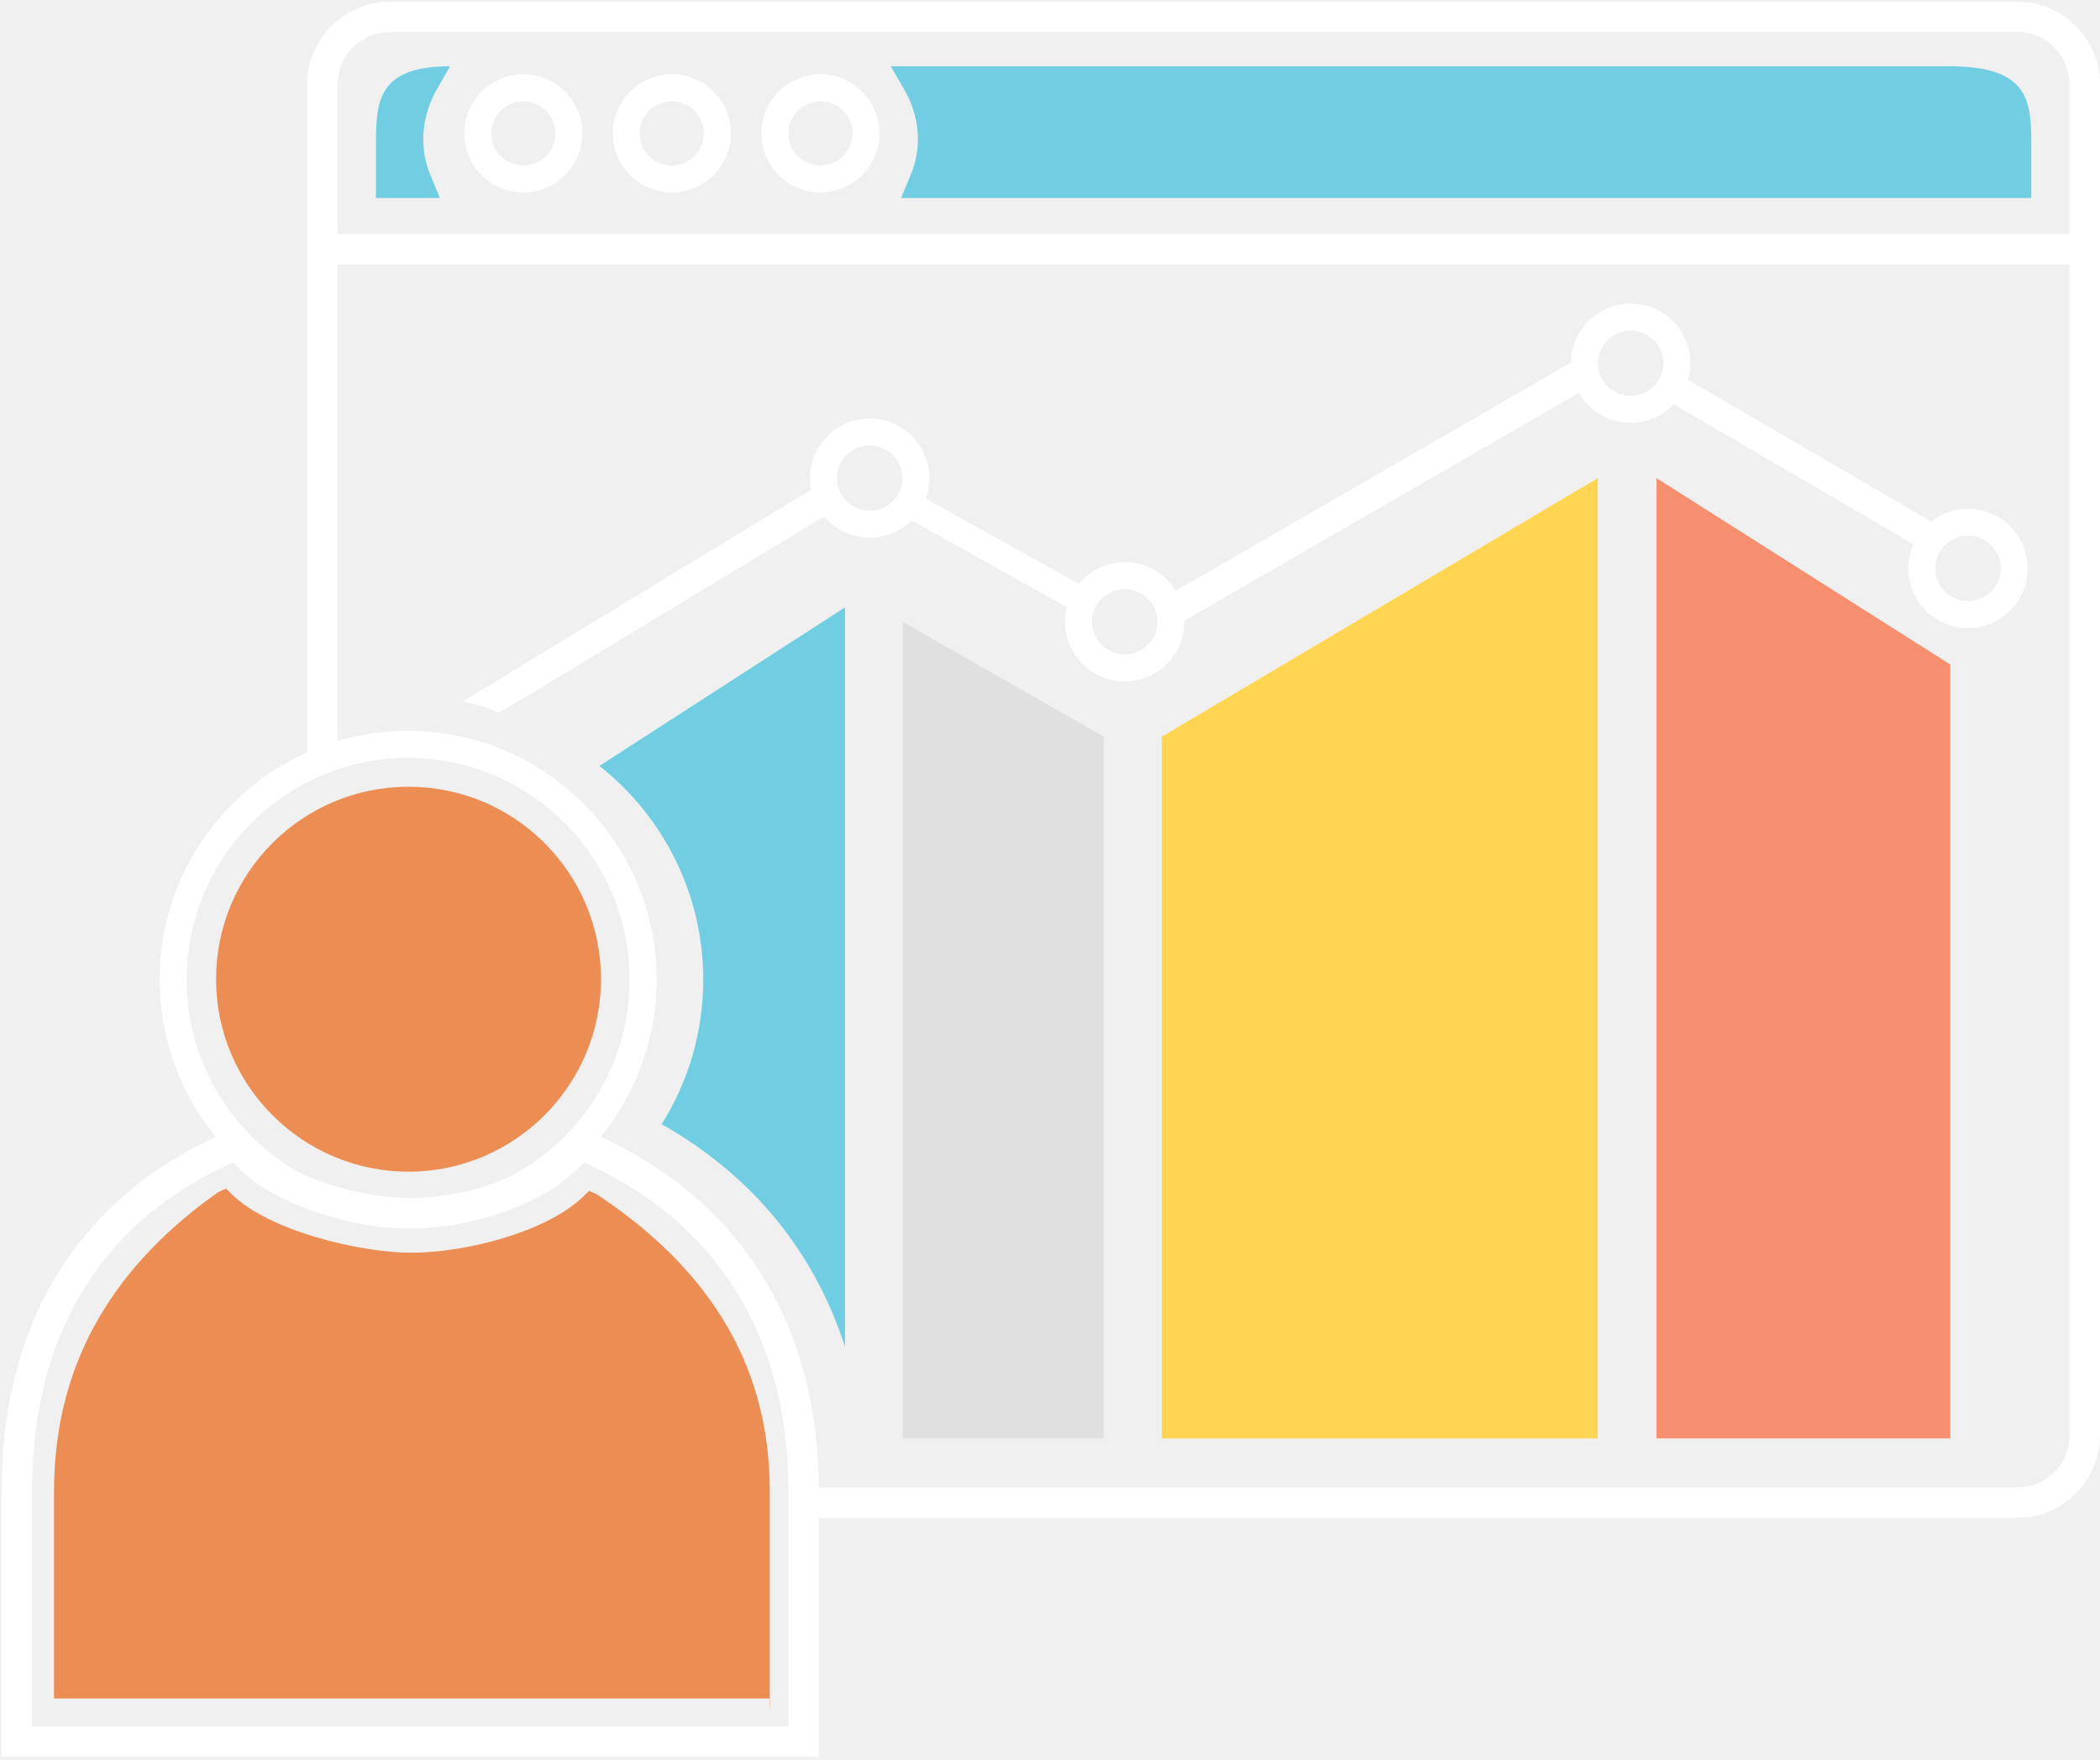
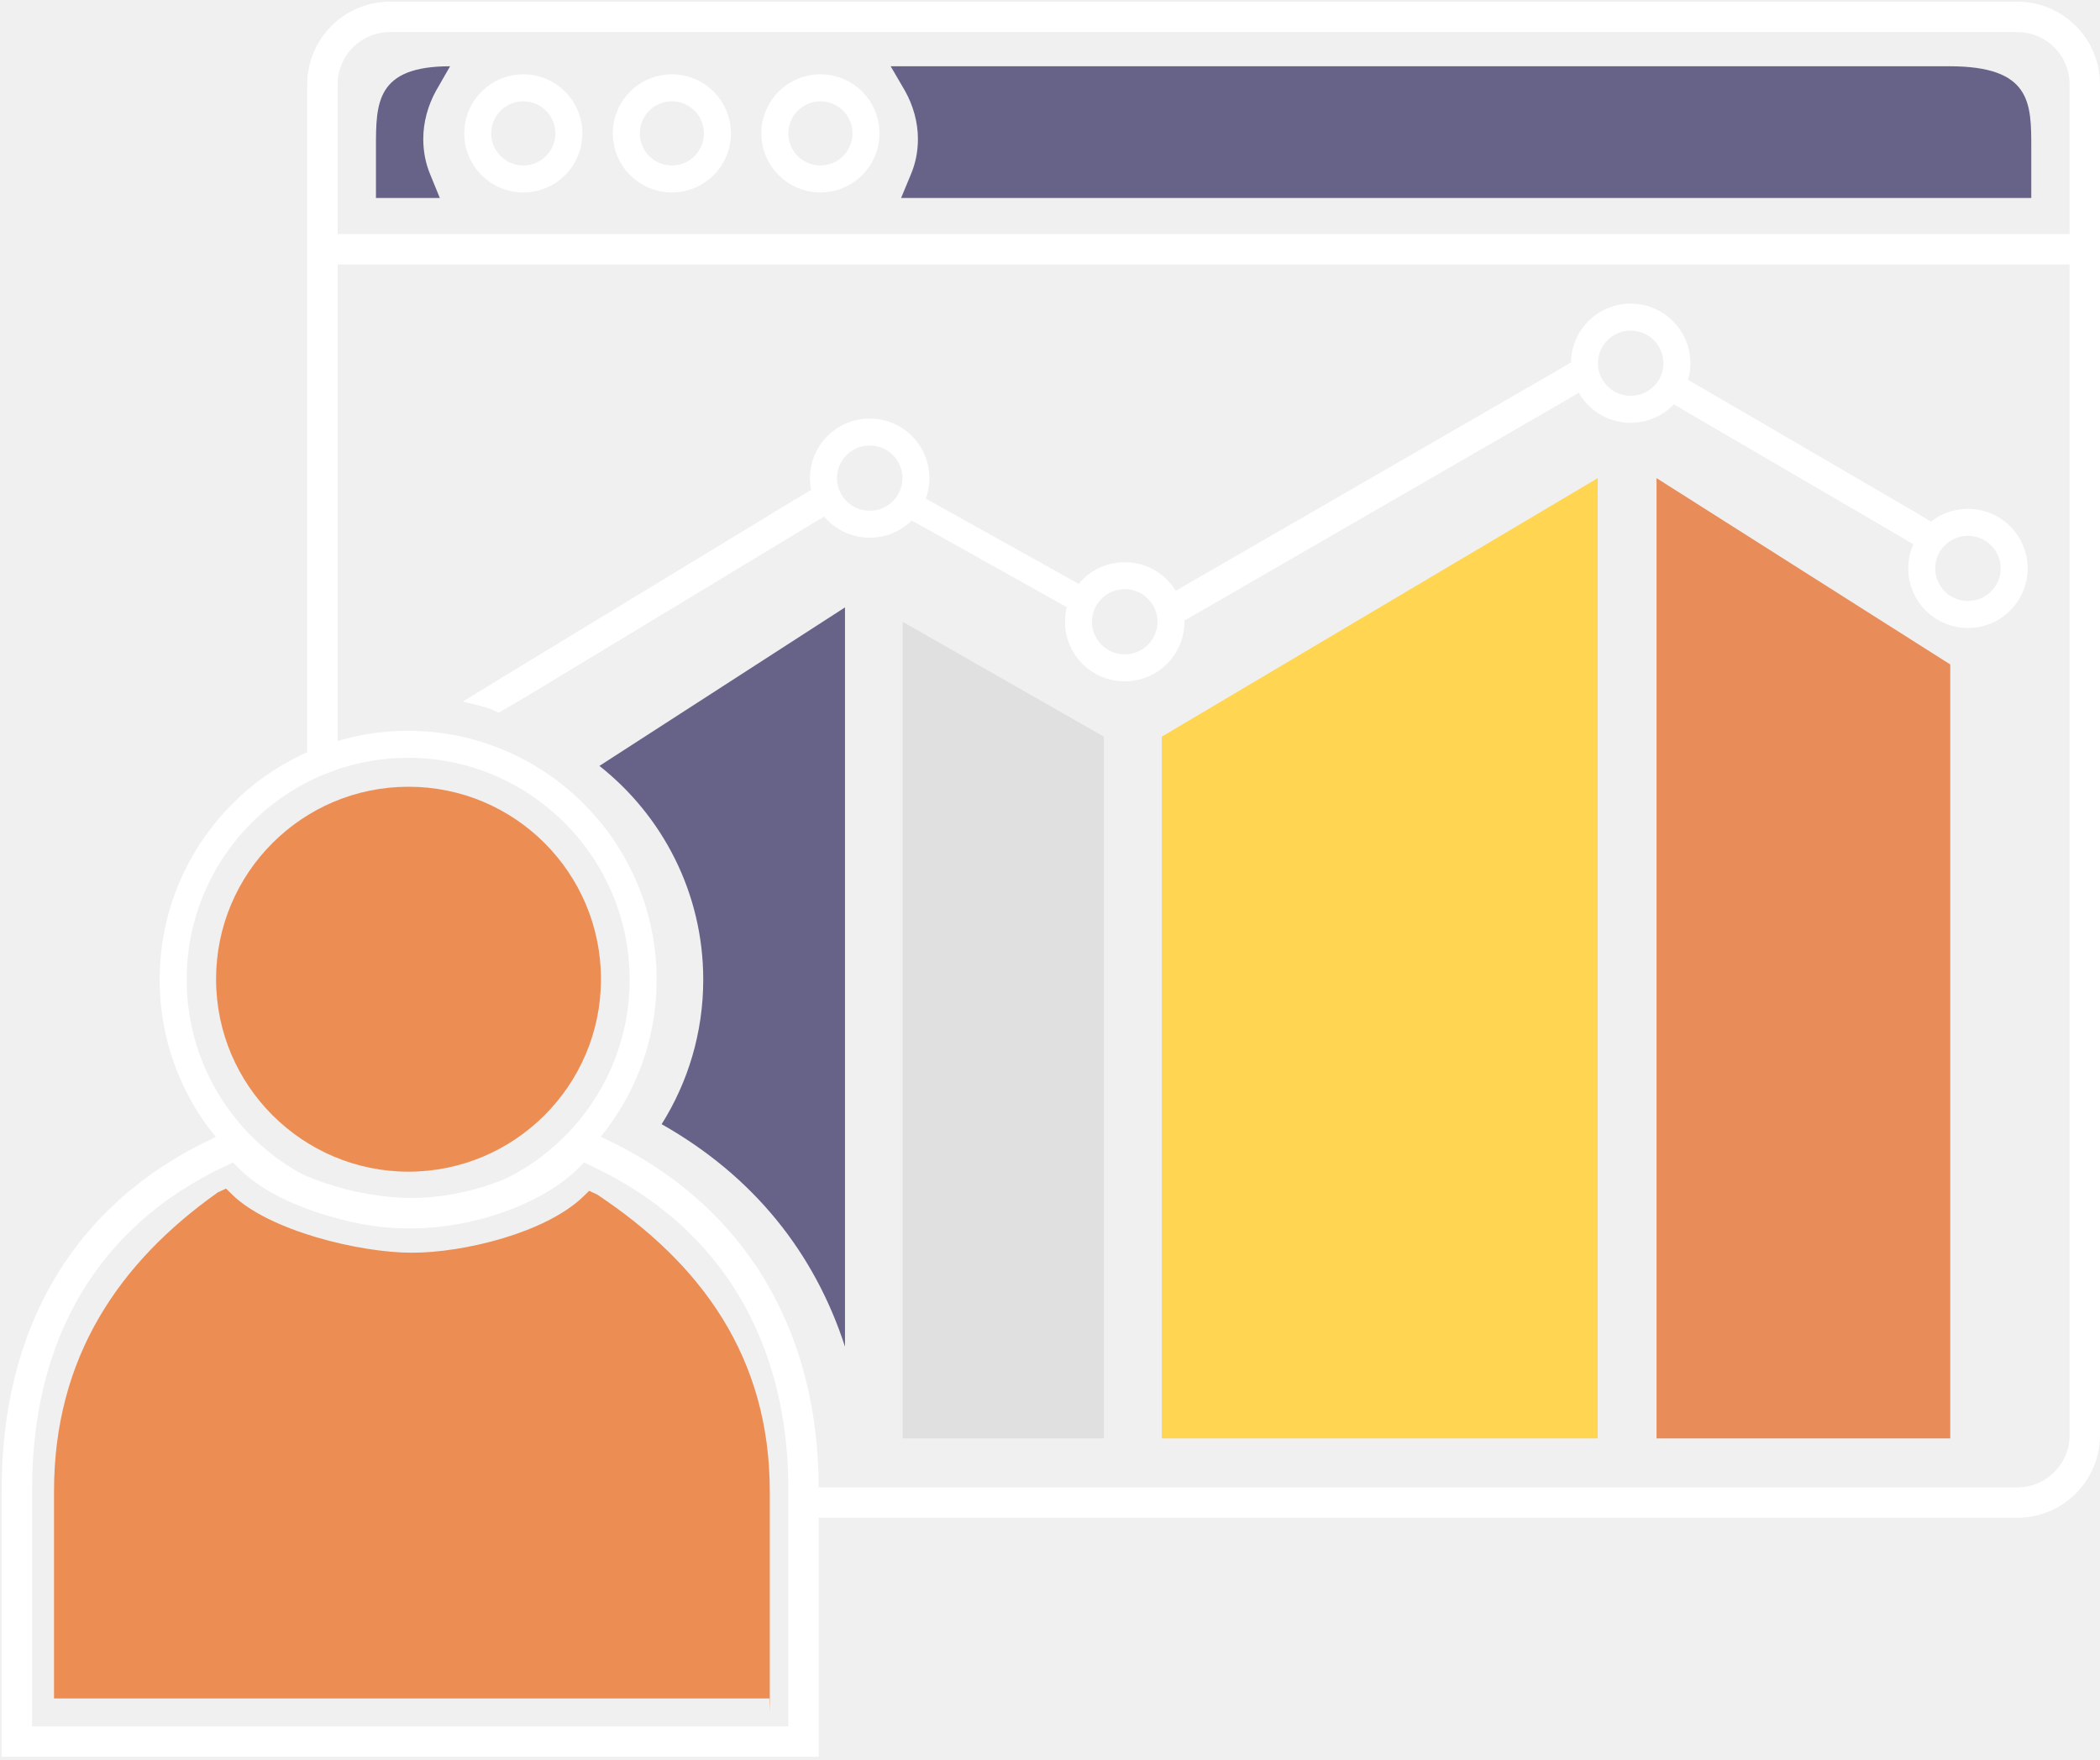
<svg xmlns="http://www.w3.org/2000/svg" width="622px" height="521px" viewBox="0 0 622 521" version="1.1">
  <g id="Page-1" stroke="none" stroke-width="1" fill="none" fill-rule="evenodd">
-     <g id="main-page-copy" transform="translate(-277, -4439)">
-       <g id="user-and-reporting" transform="translate(286.5, 4444)">
-         <g id="Browser-screen" transform="translate(86, 0)" fill-rule="nonzero">
-           <path d="M0,221.963 L0,221.963 L0,20 C0,8.954 8.954,0 20,0 L20,0 L502,0 C513.046,0 522,8.954 522,20 L522,420 C522,431.046 513.046,440 502,440 L143.172,440 L143.172,440" id="Path" stroke="#FFFFFF" stroke-width="9" />
-           <path d="M171.395,53.629 L174.244,46.774 C175.668,43.464 176.38,39.919 176.38,36.137 C176.38,31.173 174.956,26.209 172.582,21.954 L168.308,14.626 L481.929,14.626 C506.145,14.626 506.145,25.5 506.145,38.737 L506.145,53.629 L171.395,53.629 Z" id="Path" fill="#71CDE1" />
-           <path d="M34.772,53.629 L31.97,46.774 C30.569,43.464 29.868,39.919 29.868,36.137 C29.868,31.173 31.269,26.209 33.605,21.954 L37.808,14.626 C15.855,14.626 15.855,25.5 15.855,38.737 L15.855,53.629 L34.772,53.629 Z" id="Path" fill="#71CDE1" />
-           <rect id="Rectangle" stroke="#FFFFFF" stroke-width="3" fill="#FFFFFF" x="1.22" y="65.817" width="521" height="6" />
-         </g>
-         <g id="graph" transform="translate(128, 17)">
-           <path d="M112.776,157.886 L112.777,376.824 C103.787,349.086 85.748,326.357 58.47,310.937 C66.276,298.526 70.794,283.839 70.794,268.109 C70.794,242.463 58.74,219.591 40.042,204.827 L112.776,157.886 Z" id="Combined-Shape" fill="#71CDE1" fill-rule="nonzero" />
-           <path d="M129.844,404 L129.844,162.14 L189.475,196.171 L189.475,404 C152.334,404 132.457,404 129.844,404 Z" id="Path" fill="#E0E0E0" fill-rule="nonzero" />
-           <polygon id="Path" fill="#FFD552" fill-rule="nonzero" points="206.598 404 206.598 196.171 335.736 119.602 335.736 404" />
-           <polygon id="Path" fill="#F68F6F" fill-rule="nonzero" points="353.154 404 353.154 119.602 440.15 174.79 440.15 404" />
-           <path d="M109,128.322 L105.75,130.342 L102.5,132.266 L20.705,181.718 L17.334,183.739 L10.14,187.95 C8.13,186.82 5.039,186.026 2.167,185.361 L8.13,181.718 L11.259,179.794 L97.685,127.263 L100.935,125.339 L104.185,123.415 C105.148,125.243 106.833,126.975 109,128.322 Z" id="Path" stroke="#FFFFFF" stroke-width="2" fill="#FFFFFF" fill-rule="nonzero" />
-           <path d="M180.556,151.267 L183.45,152.885 C181.598,154.041 180.209,155.583 179.514,157.279 L176.388,155.506 L173.378,153.81 L135.865,132.846 L132.855,131.228 L129.844,129.532 C131.928,128.53 133.665,127.22 134.707,125.679 L137.717,127.374 L140.612,128.993 L177.546,149.571 L180.556,151.267 Z" id="Path" stroke="#FFFFFF" stroke-width="2" fill="#FFFFFF" fill-rule="nonzero" />
-           <path d="M329.347,85.571 C329.585,87.973 330.538,90.175 332.085,91.977 L328.871,93.879 L325.656,95.78 L217.314,158.337 L213.98,160.238 L210.646,162.14 C209.932,159.938 208.503,158.036 206.598,156.535 L213.147,152.732 L322.204,89.775 L325.656,87.773 L329.347,85.571 Z" id="Path" stroke="#FFFFFF" stroke-width="2" fill="#FFFFFF" fill-rule="nonzero" />
-           <path d="M435.643,134.38 C433.621,135.613 431.957,137.198 431.005,139.048 L427.795,137.198 L424.703,135.349 L362.635,99.152 L359.543,97.302 L356.452,95.541 C358.354,94.132 359.662,92.458 360.376,90.433 L363.705,92.37 L366.916,94.22 L429.341,130.593 L432.432,132.443 L435.643,134.38 Z" id="Path" stroke="#FFFFFF" stroke-width="2" fill="#FFFFFF" fill-rule="nonzero" />
-           <ellipse id="Oval" stroke="#FFFFFF" stroke-width="8" cx="120.098" cy="119.602" rx="13.695" ry="13.656" />
-           <ellipse id="Oval" stroke="#FFFFFF" stroke-width="8" cx="195.634" cy="162.14" rx="13.695" ry="13.656" />
-           <ellipse id="Oval" stroke="#FFFFFF" stroke-width="8" cx="345.487" cy="85.571" rx="13.695" ry="13.656" />
-           <ellipse id="Oval" stroke="#FFFFFF" stroke-width="8" cx="445.389" cy="146.34" rx="13.695" ry="13.656" />
-           <circle id="Oval" stroke="#FFFFFF" stroke-width="8" cx="17.5" cy="17.5" r="13.5" />
-           <circle id="Oval-Copy" stroke="#FFFFFF" stroke-width="8" cx="61.5" cy="17.5" r="13.5" />
-           <circle id="Oval-Copy-2" stroke="#FFFFFF" stroke-width="8" cx="105.5" cy="17.5" r="13.5" />
-         </g>
-         <g id="Person" transform="translate(0, 211)" fill-rule="nonzero">
-           <path d="M228.5,299.778 L-4.5,299.778 L-4.5,225.062 C-4.5,179.098 15.776,143.965 55.039,125.412 L60.431,122.858 L64.604,127.008 C74.277,136.628 95.143,143.282 112.5,143.282 C129.189,143.282 148.371,136.771 158.396,127.008 L162.569,122.858 L165.426,124.211 L167.957,125.41 C207.517,144.104 228.5,179.517 228.5,225.062 L228.5,299.778 Z" id="Shape-path" stroke="#FFFFFF" stroke-width="9" />
-           <path d="M218.386,287 L6.5,287 L6.5,225.682 C6.5,185.934 25.821,157.808 55.039,137.117 L57.438,136 L59.265,137.786 C70.231,148.505 96.966,155.002 112.5,155.002 C128.034,155.002 152.091,149.064 163.171,138.456 L164.999,136.67 L167.397,137.786 C198.198,158.253 218.5,185.934 218.5,225.682 L218.5,291 L218.386,287 Z" id="Shape-path" fill="#EC8D53" />
-           <path d="M111.392,4.435 C72.996,4.435 41.794,35.67 41.794,74.109 C41.794,112.548 72.996,143.782 111.392,143.782 C149.787,143.782 180.99,112.548 180.99,74.109 C180.99,35.715 149.705,4.435 111.392,4.435 Z" id="Shape-path" stroke="#FFFFFF" stroke-width="8" />
-           <path d="M111.5,131 C80.137,131 54.5,105.493 54.5,74 C54.5,42.507 80.007,17 111.5,17 C142.993,17 168.5,42.507 168.5,74 C168.5,105.493 142.863,131 111.5,131 Z" id="Path" fill="#EC8D53" />
-         </g>
+     <g id="mf-user-reporting-white" transform="translate(4, 5)">
+       <g id="Browser-screen" transform="translate(91.5, 0)">
+         <path d="M0,221.963 L0,221.963 L0,20 C0,8.954 8.954,0 20,0 L20,0 L502,0 C513.046,0 522,8.954 522,20 L522,420 C522,431.046 513.046,440 502,440 L143.172,440 L143.172,440" id="Path" stroke="#FFFFFF" stroke-width="9" />
+         <path d="M171.395,53.629 L174.244,46.774 C175.668,43.464 176.38,39.919 176.38,36.137 C176.38,31.173 174.956,26.209 172.582,21.954 L168.308,14.626 L481.929,14.626 C506.145,14.626 506.145,25.5 506.145,38.737 L506.145,53.629 L171.395,53.629 Z" id="Path" fill="#666288" fill-rule="nonzero" />
+         <path d="M34.772,53.629 L31.97,46.774 C30.569,43.464 29.868,39.919 29.868,36.137 C29.868,31.173 31.269,26.209 33.605,21.954 L37.808,14.626 C15.855,14.626 15.855,25.5 15.855,38.737 L15.855,53.629 L34.772,53.629 Z" id="Path" fill="#666288" fill-rule="nonzero" />
+         <rect id="Rectangle" stroke="#FFFFFF" stroke-width="3" fill="#FFFFFF" fill-rule="nonzero" x="1.22" y="65.817" width="521" height="6" />
+       </g>
+       <g id="graph" transform="translate(135.5, 21)">
+         <path d="M110.776,153.886 L110.777,372.824 C101.787,345.086 83.748,322.357 56.47,306.937 C64.276,294.526 68.794,279.839 68.794,264.109 C68.794,238.463 56.74,215.591 38.042,200.827 L110.776,153.886 Z" id="Combined-Shape" fill="#666288" fill-rule="nonzero" />
+         <path d="M127.844,400 L127.844,158.14 L187.475,192.171 L187.475,400 C150.334,400 130.457,400 127.844,400 Z" id="Path" fill="#E0E0E0" fill-rule="nonzero" />
+         <polygon id="Path" fill="#FFD552" fill-rule="nonzero" points="204.598 400 204.598 192.171 333.736 115.602 333.736 400" />
+         <polygon id="Path" fill="#E88C59" fill-rule="nonzero" points="351.154 400 351.154 115.602 438.15 170.79 438.15 400" />
+         <path d="M107,124.322 L103.75,126.342 L100.5,128.266 L18.705,177.718 L15.334,179.739 L8.14,183.95 C6.13,182.82 3.039,182.026 0.167,181.361 L6.13,177.718 L9.259,175.794 L95.685,123.263 L98.935,121.339 L102.185,119.415 C103.148,121.243 104.833,122.975 107,124.322 Z" id="Path" stroke="#FFFFFF" stroke-width="2" fill="#FFFFFF" fill-rule="nonzero" />
+         <path d="M178.556,147.267 L181.45,148.885 C179.598,150.041 178.209,151.583 177.514,153.279 L174.388,151.506 L171.378,149.81 L133.865,128.846 L130.855,127.228 L127.844,125.532 C129.928,124.53 131.665,123.22 132.707,121.679 L135.717,123.374 L138.612,124.993 L175.546,145.571 L178.556,147.267 Z" id="Path" stroke="#FFFFFF" stroke-width="2" fill="#FFFFFF" fill-rule="nonzero" />
+         <path d="M327.347,81.571 C327.585,83.973 328.538,86.175 330.085,87.977 L326.871,89.879 L323.656,91.78 L215.314,154.337 L211.98,156.238 L208.646,158.14 C207.932,155.938 206.503,154.036 204.598,152.535 L211.147,148.732 L320.204,85.775 L323.656,83.773 L327.347,81.571 Z" id="Path" stroke="#FFFFFF" stroke-width="2" fill="#FFFFFF" fill-rule="nonzero" />
+         <path d="M433.643,130.38 C431.621,131.613 429.957,133.198 429.005,135.048 L425.795,133.198 L422.703,131.349 L360.635,95.152 L357.543,93.302 L354.452,91.541 C356.354,90.132 357.662,88.458 358.376,86.433 L361.705,88.37 L364.916,90.22 L427.341,126.593 L430.432,128.443 L433.643,130.38 Z" id="Path" stroke="#FFFFFF" stroke-width="2" fill="#FFFFFF" fill-rule="nonzero" />
+         <ellipse id="Oval" stroke="#FFFFFF" stroke-width="8" cx="118.098" cy="115.602" rx="13.695" ry="13.656" />
+         <ellipse id="Oval" stroke="#FFFFFF" stroke-width="8" cx="193.634" cy="158.14" rx="13.695" ry="13.656" />
+         <ellipse id="Oval" stroke="#FFFFFF" stroke-width="8" cx="343.487" cy="81.571" rx="13.695" ry="13.656" />
+         <ellipse id="Oval" stroke="#FFFFFF" stroke-width="8" cx="443.389" cy="142.34" rx="13.695" ry="13.656" />
+         <circle id="Oval" stroke="#FFFFFF" stroke-width="8" cx="15.5" cy="13.5" r="13.5" />
+         <circle id="Oval-Copy" stroke="#FFFFFF" stroke-width="8" cx="59.5" cy="13.5" r="13.5" />
+         <circle id="Oval-Copy-2" stroke="#FFFFFF" stroke-width="8" cx="103.5" cy="13.5" r="13.5" />
+       </g>
+       <g id="Person" transform="translate(0.5, 215)">
+         <path d="M233.5,295.778 L0.5,295.778 L0.5,221.062 C0.5,175.098 20.776,139.965 60.039,121.412 L65.431,118.858 L69.604,123.008 C79.277,132.628 100.143,139.282 117.5,139.282 C134.189,139.282 153.371,132.771 163.396,123.008 L167.569,118.858 L170.426,120.211 L172.957,121.41 C212.517,140.104 233.5,175.517 233.5,221.062 L233.5,295.778 Z" id="Shape-path" stroke="#FFFFFF" stroke-width="9" />
+         <path d="M223.386,283 L11.5,283 L11.5,221.682 C11.5,181.934 30.821,153.808 60.039,133.117 L62.438,132 L64.265,133.786 C75.231,144.505 101.966,151.002 117.5,151.002 C133.034,151.002 157.091,145.064 168.171,134.456 L169.999,132.67 L172.397,133.786 C203.198,154.253 223.5,181.934 223.5,221.682 L223.5,287 L223.386,283 Z" id="Shape-path" fill="#EC8D53" fill-rule="nonzero" />
+         <path d="M116.392,0.435 C77.996,0.435 46.794,31.67 46.794,70.109 C46.794,108.548 77.996,139.782 116.392,139.782 C154.787,139.782 185.99,108.548 185.99,70.109 C185.99,31.715 154.705,0.435 116.392,0.435 Z" id="Shape-path" stroke="#FFFFFF" stroke-width="8" />
+         <path d="M116.5,127 C85.137,127 59.5,101.493 59.5,70 C59.5,38.507 85.007,13 116.5,13 C147.993,13 173.5,38.507 173.5,70 C173.5,101.493 147.863,127 116.5,127 Z" id="Path" fill="#EC8D53" fill-rule="nonzero" />
      </g>
    </g>
  </g>
</svg>
